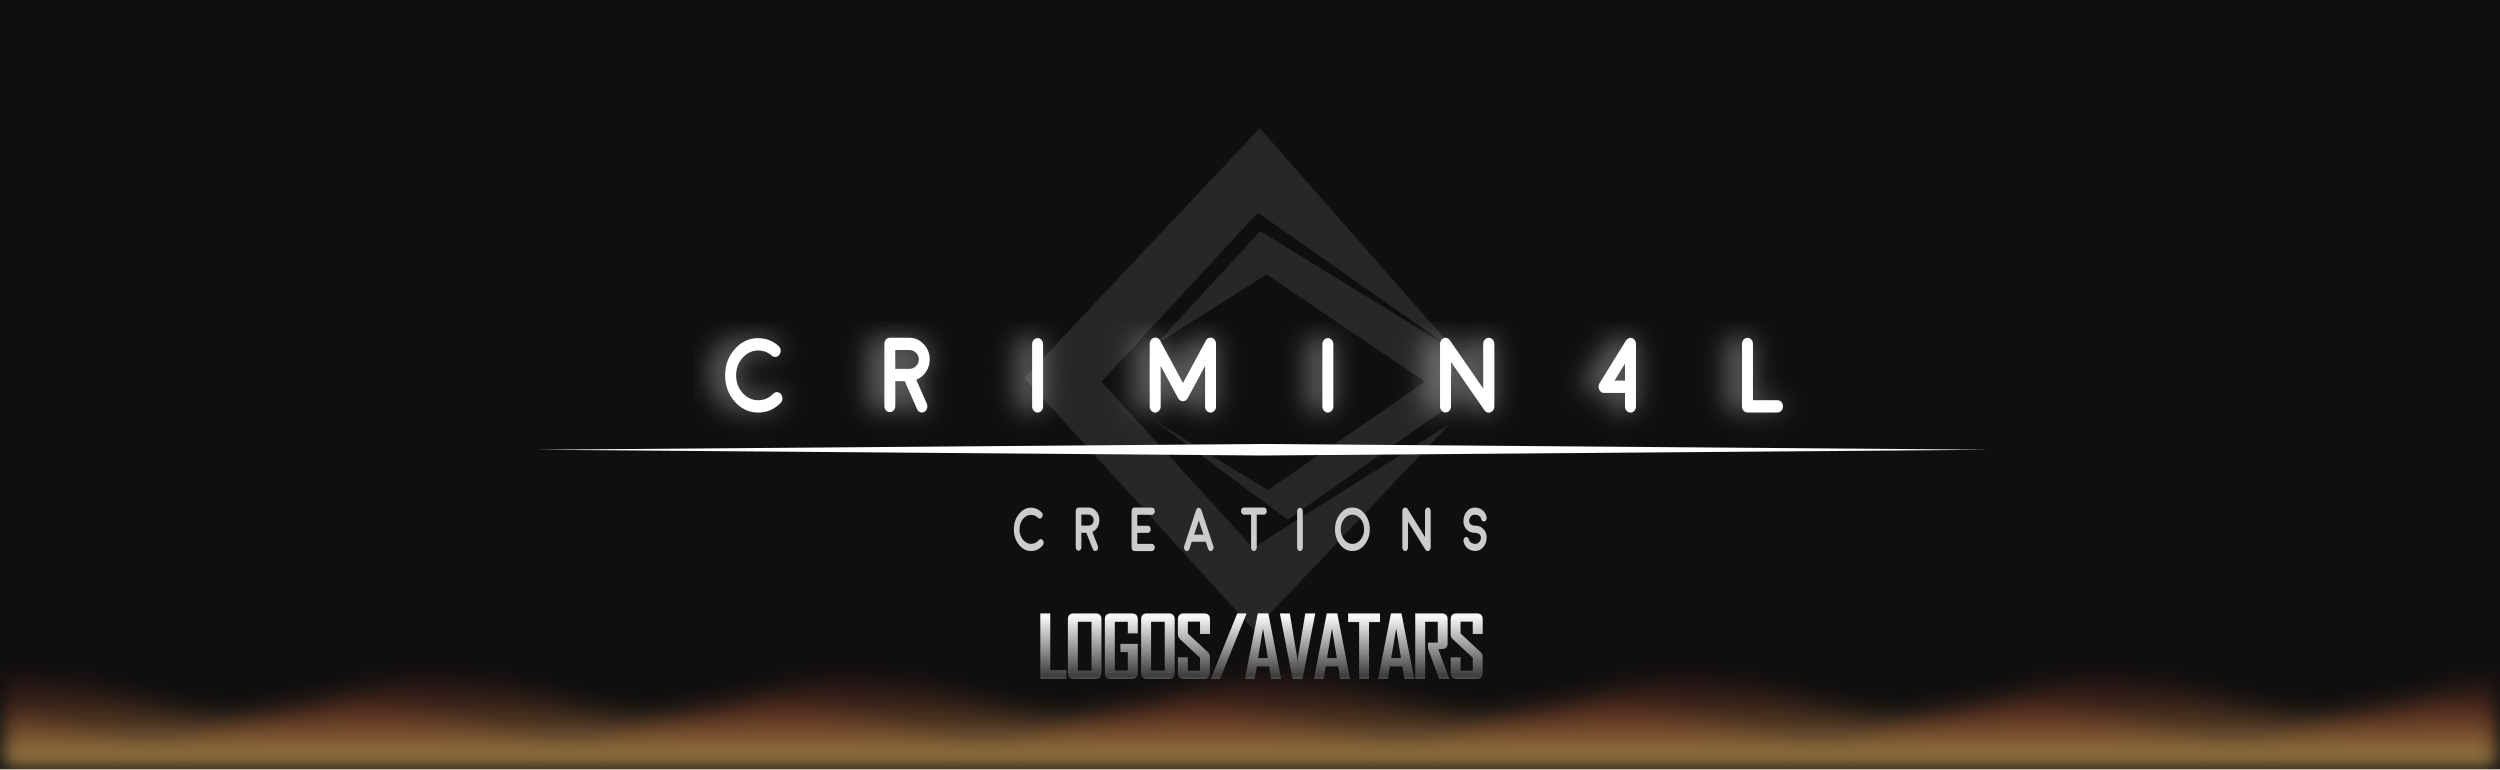
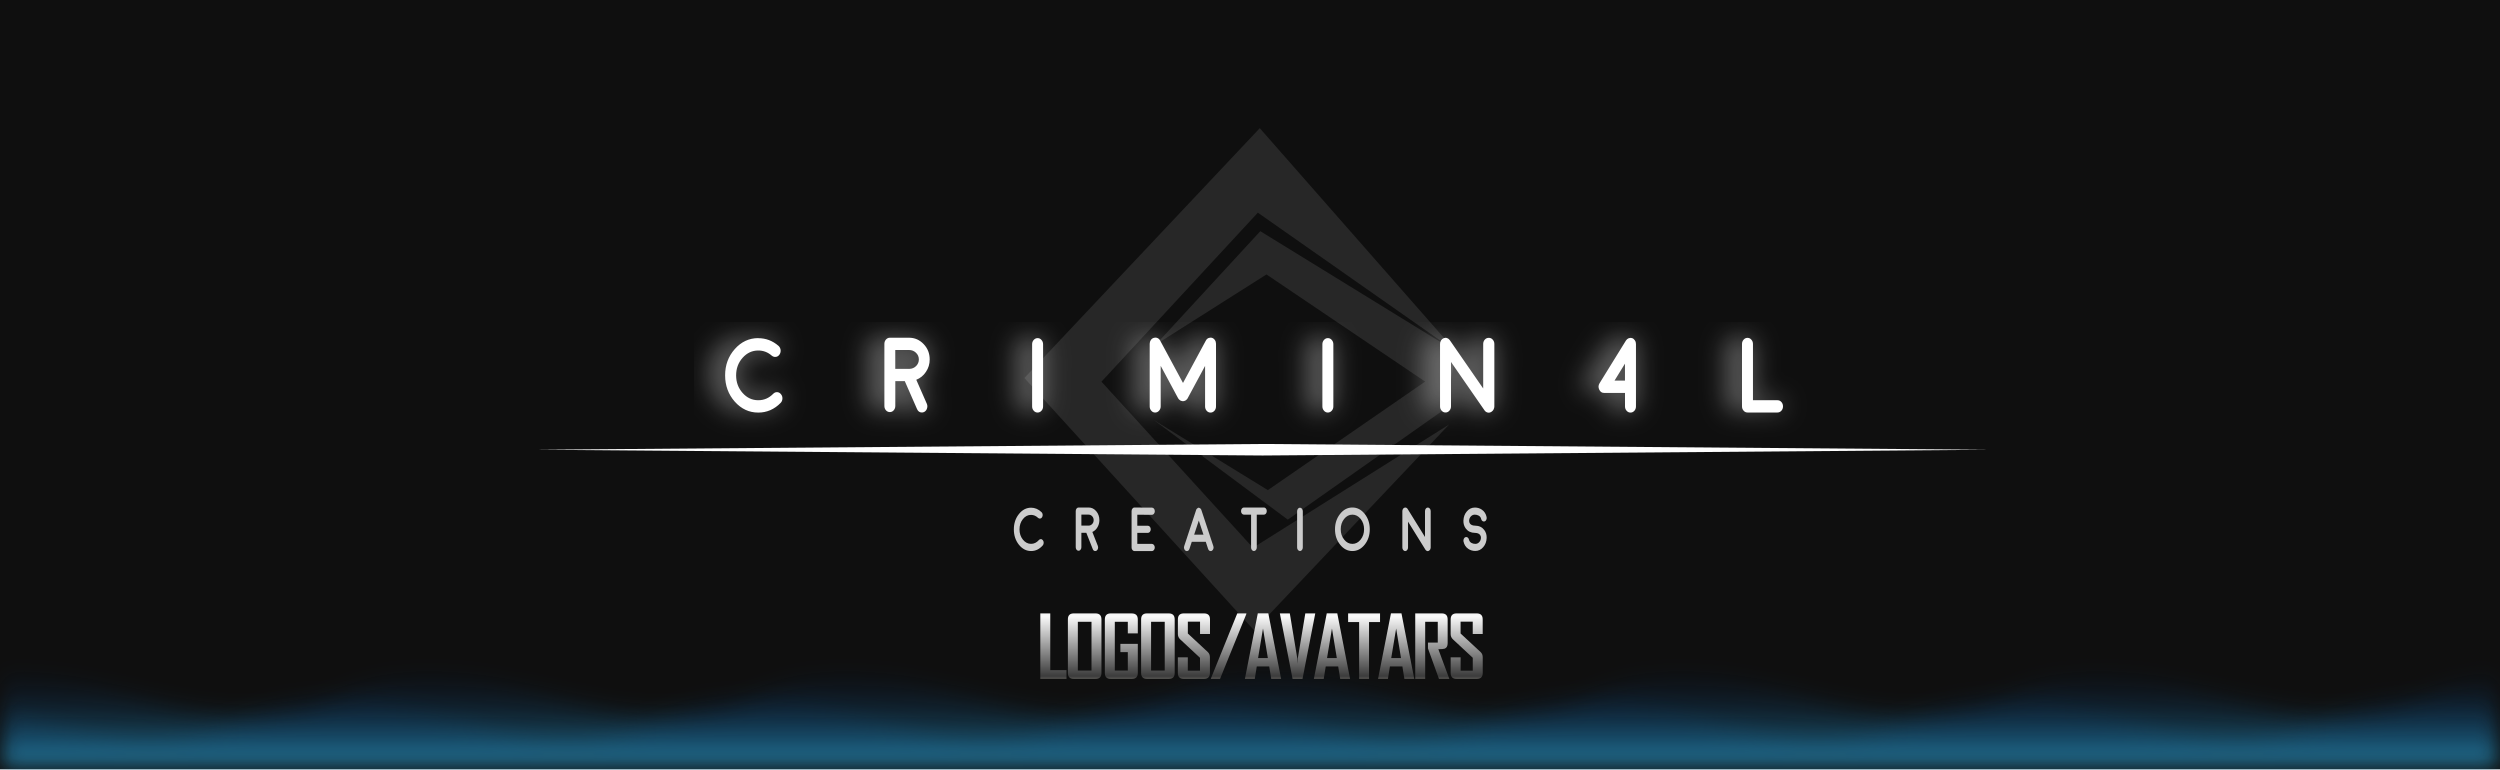
<svg xmlns="http://www.w3.org/2000/svg" height="200" viewBox="0 0 650 200" width="650">
  <defs>
    <filter id="f1" x="0" y="0" width="300%" height="300%">
      <feOffset result="offOut" in="SourceGraphic" dx="0" dy="0" />
      <feGaussianBlur result="blurOut" in="offOut" stdDeviation="5" />
      <feBlend in="SourceGraphic" in2="blurOut" mode="normal" />
    </filter>
    <filter width="160%" height="160%" id="f2" color-interpolation-filters="sRGB" x="-.013" y="-.182">
      <feGaussianBlur stdDeviation="3" />
    </filter>
    <linearGradient id="metalColor" x1="0%" y1="0%" x2="0%" y2="100%">
      <stop offset="0%" style="stop-color:rgb(200,200,200);stop-opacity:1" />
      <stop offset="20%" style="stop-color:rgb(250,250,250);stop-opacity:1" />
      <stop offset="80%" style="stop-color:rgb(60,60,60);stop-opacity:1" />
      <stop offset="100%" style="stop-color:#fff7dd;stop-opacity:1" />
    </linearGradient>
    <linearGradient id="fireColor" x1="0%" y1="0%" x2="0%" y2="100%">
-       <stop offset="0%" style="stop-color:#de432d16" />
-       <stop offset="70%" style="stop-color:#ffdf7066" />
+       <stop offset="0%" style="stop-color:#00266516" />
+       <stop offset="70%" style="stop-color:#31c6ff66" />
      <stop offset="100%" style="stop-color:#ffffffff" />
    </linearGradient>
    <clipPath id="a">
      <path d="m48.47 2.16-4.4 21.62v.06h3.35l.68-4.11h4.25l.68 4.11h3.37l-4.36-21.68zm-44.88.03c-1.36 0-2.05.66-2.05 1.99v4.81c0 .7.25 1.28.74 1.73l6.81 6.15v4.25h-4.15v-4.42h-3.39v5.16c0 1.32.68 1.98 2.05 1.98h6.84c1.37 0 2.06-.66 2.06-1.98v-5.16c0-.73-.25-1.31-.74-1.76l-6.82-6.11v-3.91h4.15v4.08h3.4v-4.84c0-1.31-.69-1.96-2.06-1.96zm10.47 0v21.65h3.4v-21.65zm7.1 0c-1.37 0-2.06.66-2.06 1.99v17.68c0 1.32.67 1.98 2.02 1.98h7.14c1.38 0 2.07-.66 2.07-1.98v-9.61h-5.94v2.75h2.53v6.06h-4.42v-16.09h4.43v3.83h3.41v-4.62c0-1.33-.69-1.99-2.07-1.99zm10.69 0v21.65h3.31v-12.06c0-.38-.07-.9-.22-1.56l5.44 13.62h2.97v-21.65h-3.29v11.78c0 .38.07.9.22 1.56l-5.45-13.34zm24.28 0v2.86h3.74v18.79h3.38v-18.79h3.74v-2.86zm11.43 0v19.67c0 1.32.69 1.98 2.06 1.98h7.21c1.39 0 2.09-.66 2.09-1.98v-19.67h-3.38v18.86h-4.58v-18.86zm12.93 0v21.65h3.4v-18.87h4.28v6.86h-3.34v1.95l3.74 10.05h3.54l-3.75-9.81c1.12 0 1.86-.07 2.21-.21.65-.27.97-.86.97-1.77v-7.86c0-1.33-.68-1.99-2.05-1.99zm12.52 0v21.65h9.42v-2.86h-6.02v-6.79h5.11v-2.81h-5.1v-6.33h5.94v-2.86zm12.54 0c-1.36 0-2.05.66-2.05 1.99v4.81c0 .7.25 1.28.74 1.73l6.81 6.14v4.25h-4.15v-4.41h-3.4v5.16c0 1.32.68 1.98 2.05 1.98h6.84c1.37 0 2.06-.66 2.06-1.98v-5.16c0-.73-.25-1.31-.74-1.76l-6.8-6.11v-3.91h4.15v4.08h3.4v-4.84c0-1.31-.69-1.96-2.06-1.96zm-55.33 4.99 1.66 9.76h-3.32zm6.81 23.28-3.35 17.01v.04h2.56l.52-3.23h3.24l.52 3.23h2.57l-3.33-17.05zm17.93 0-3.35 17.01v.04h2.56l.52-3.23h3.24l.52 3.23h2.57l-3.33-17.05zm16.69 0-3.35 17.01v.04h2.56l.52-3.23h3.24l.52 3.23h2.57l-3.33-17.05zm-91.17.02v17.03h6.81v-2.27h-4.22v-14.76zm8.71 0c-1.03 0-1.54.52-1.54 1.57v13.91c0 1.04.51 1.56 1.54 1.56h5.62c1.05 0 1.57-.52 1.57-1.56v-13.91c0-1.04-.52-1.57-1.57-1.57zm9.64 0c-1.05 0-1.57.52-1.57 1.57v13.91c0 1.04.51 1.56 1.54 1.56h5.45c1.06 0 1.58-.52 1.58-1.56v-7.56h-4.53v2.16h1.93v4.77h-3.38v-12.66h3.38v3.02h2.6v-3.63c0-1.04-.53-1.57-1.58-1.57zm9.4 0c-1.03 0-1.54.52-1.54 1.57v13.91c0 1.04.51 1.56 1.54 1.56h5.62c1.05 0 1.57-.52 1.57-1.56v-13.91c0-1.04-.52-1.57-1.57-1.57zm9.58 0c-1.04 0-1.56.52-1.56 1.57v3.79c0 .55.19 1 .56 1.36l5.19 4.83v3.34h-3.17v-3.47h-2.59v4.06c0 1.04.52 1.56 1.56 1.56h5.21c1.05 0 1.57-.52 1.57-1.56v-4.06c0-.57-.19-1.03-.56-1.38l-5.18-4.81v-3.08h3.17v3.21h2.59v-3.81c0-1.03-.52-1.55-1.57-1.55zm13.88 0-6.84 16.88v.15h2.36l6.84-16.87v-.16zm11.07 0 3.31 17.05h2.58l3.32-17.05h-2.59l-1.95 11.68c-.05.64-.07 1.13-.07 1.46-.03-.64-.05-1.13-.07-1.46l-1.94-11.68zm17.75 0v2.25h2.86v14.78h2.58v-14.78h2.86v-2.25zm17.45 0v17.03h2.59v-14.84h3.27v5.4h-2.55v1.53l2.86 7.91h2.7l-2.86-7.71c.86 0 1.42-.06 1.68-.16.49-.21.74-.67.74-1.39v-6.2c0-1.04-.52-1.57-1.56-1.57zm10.77 0c-1.04 0-1.56.52-1.56 1.57v3.79c0 .55.19 1 .56 1.36l5.19 4.83v3.34h-3.16v-3.47h-2.59v4.06c0 1.04.52 1.56 1.56 1.56h5.21c1.05 0 1.57-.52 1.57-1.56v-4.06c0-.57-.19-1.03-.57-1.38l-5.19-4.81v-3.08h3.16v3.21h2.59v-3.81c0-1.03-.52-1.55-1.57-1.55zm-98.49 2.19h3.55v12.66h-3.55zm19.04 0h3.55v12.66h-3.55zm29.1 1.74 1.26 7.68h-2.54zm17.93 0 1.26 7.68h-2.54zm16.69 0 1.26 7.68h-2.54zm-69.65 17.59-5.29 21.62v.05h4.03l.82-4.11h5.11l.82 4.11h4.05l-5.25-21.67zm-21.04.03v21.64h10.9c1.66 0 2.49-.66 2.49-1.98v-6.43c0-.76-.31-1.35-.94-1.78-.08-.06-.81-.43-2.2-1.11 1.34-.65 2.05-1.01 2.13-1.06.58-.41.87-.98.87-1.71v-5.57c0-1.33-.81-1.99-2.43-1.99zm33 0v21.64h3.98v-12.06c0-.38-.09-.9-.26-1.56l6.54 13.62h3.58v-21.64h-3.98v11.78c0 .38.09.9.26 1.56l-6.55-13.34zm17.23 0v21.64h3.98v-12.06c0-.38-.09-.9-.26-1.56l6.54 13.62h3.58v-21.64h-3.98v11.78c0 .38.09.9.26 1.56l-6.54-13.34zm17.23 0v21.64h11.32v-2.86h-7.24v-6.79h6.14v-2.81h-6.14v-6.32h7.13v-2.86zm14.23 0v21.64h4.08v-18.86h5.15v6.86h-4.01v1.95l4.5 10.05h4.26l-4.5-9.8c1.35 0 2.23-.07 2.65-.21.78-.27 1.17-.86 1.17-1.77v-7.87c0-1.33-.82-1.99-2.46-1.99zm18.99 0c-1.64 0-2.46.66-2.46 1.99v4.81c0 .7.3 1.28.89 1.73l8.18 6.14v4.24h-4.99v-4.41h-4.08v5.16c0 1.32.82 1.98 2.46 1.98h8.22c1.65 0 2.48-.66 2.48-1.98v-5.16c0-.73-.3-1.32-.89-1.76l-8.18-6.11v-3.91h4.99v4.08h4.08v-4.84c0-1.31-.83-1.96-2.48-1.96zm-96.6 2.72h5.11v5.24l-1.97 1.11h-3.14zm19.06 2.27 1.99 9.76h-3.99zm-19.06 6.71h3.21l2.01 1.05v6.17h-5.22zm-.14 16.44-4.83 21.62v.06h3.68l.75-4.11h4.67l.75 4.11h3.7l-4.8-21.69zm10.93.03v21.64h3.63v-12.06c0-.38-.08-.9-.24-1.56l5.98 13.62h3.27v-21.65h-3.63v11.78c0 .38.08.9.24 1.56l-5.98-13.34zm15.74 0v21.64h7.6c1.48 0 2.65-.36 3.52-1.08.87-.73 1.31-1.73 1.31-3v-13.46c0-1.27-.44-2.27-1.31-3-.87-.74-2.05-1.11-3.52-1.11zm22.3 0v21.64h3.59v-10.68c0-.54-.07-1.33-.22-2.35l3.23 11.05h1.9l3.22-11.05c-.15 1-.22 1.79-.22 2.35v10.68h3.59v-21.65h-3.52l-3.92 11.96c-.06.42-.1.75-.1.98-.02-.53-.05-.85-.1-.98l-3.92-11.96zm20.38 0c-1.48 0-2.21.66-2.21 1.99v17.67c0 1.32.74 1.98 2.21 1.98h8.1c1.51 0 2.26-.66 2.26-1.98v-17.68c0-1.33-.75-1.99-2.26-1.99zm13.46 0v21.64h3.73v-18.87h4.7v6.86h-3.67v1.95l4.11 10.05h3.89l-4.11-9.8c1.23 0 2.04-.07 2.42-.21.71-.27 1.07-.86 1.07-1.77v-7.87c0-1.33-.75-1.99-2.25-1.99zm15.17 0v21.64h10.34v-2.86h-6.61v-6.79h5.61v-2.81h-5.61v-6.32h6.52v-2.86zm-67.58 2.78h2.77c1.46 0 2.18.6 2.18 1.81v12.43c0 1.23-.76 1.84-2.28 1.84h-2.68zm40.46 0h5.12v16.07h-5.11zm-68.93 2.21 1.82 9.76h-3.65zm33.45 23.47-3.29 16.64v.04h2.5l.51-3.16h3.17l.51 3.16h2.51l-3.25-16.68zm-40.63.02v2.21h2.79v14.46h2.52v-14.46h2.79v-2.21zm9.17 0v16.66h2.53v-7.47h3.43v7.47h2.55v-16.66h-2.55v6.87h-3.43v-6.87zm10.29 0v16.66h2.54v-14.52h3.19v5.28h-2.49v1.5l2.79 7.74h2.64l-2.79-7.55c.84 0 1.39-.05 1.65-.16.48-.21.72-.66.72-1.36v-6.06c0-1.02-.51-1.53-1.53-1.53zm9.99 0v16.66h7.03v-2.2h-4.49v-5.23h3.81v-2.16h-3.81v-4.87h4.43v-2.21zm18.28 0v16.66h5.17c1 0 1.8-.28 2.39-.83.59-.56.89-1.33.89-2.31v-10.36c0-.98-.3-1.75-.89-2.31-.59-.57-1.39-.85-2.39-.85zm14.51 0v16.66h5.17c1 0 1.8-.28 2.39-.83.59-.56.89-1.33.89-2.31v-10.36c0-.98-.3-1.75-.89-2.31-.59-.57-1.39-.85-2.39-.85zm10.16 0v16.66h7.03v-2.2h-4.49v-5.23h3.81v-2.16h-3.81v-4.87h4.43v-2.21zm10 0c-1.02 0-1.53.51-1.53 1.53v3.71c0 .54.18.98.55 1.33l5.08 4.73v3.27h-3.1v-3.4h-2.53v3.97c0 1.01.51 1.52 1.53 1.52h5.1c1.03 0 1.54-.51 1.54-1.52v-3.97c0-.56-.18-1.01-.55-1.35l-5.08-4.71v-3.01h3.1v3.14h2.53v-3.73c0-1.01-.51-1.51-1.54-1.51zm8.46 0v16.66h2.54v-16.66zm5.94 0c-1.03 0-1.54.51-1.54 1.53v13.61c0 1.01.5 1.52 1.51 1.52h5.33c1.03 0 1.55-.51 1.55-1.52v-7.4h-4.43v2.12h1.88v4.66h-3.3v-12.38h3.3v2.95h2.54v-3.56c0-1.02-.51-1.53-1.55-1.53zm8.62 0v16.66h2.47v-9.28c0-.29-.06-.69-.16-1.2l4.06 10.48h2.21v-16.66h-2.47v9.07c0 .29.05.69.16 1.2l-4.06-10.27zm-55.15 2.14h1.88c.99 0 1.48.46 1.48 1.39v9.57c0 .94-.52 1.42-1.55 1.42h-1.82zm14.51 0h1.88c.99 0 1.48.46 1.48 1.39v9.57c0 .94-.52 1.42-1.55 1.42h-1.82zm-22.84 1.7 1.23 7.52h-2.48zm5.54 19.64-4.4 21.62v.06h3.35l.68-4.11h4.25l.68 4.11h3.37l-4.37-21.67zm-44.88.03c-1.36 0-2.05.66-2.05 1.99v4.81c0 .7.25 1.28.74 1.73l6.81 6.14v4.25h-4.16v-4.41h-3.39v5.16c0 1.32.68 1.98 2.05 1.98h6.84c1.37 0 2.06-.66 2.06-1.98v-5.16c0-.73-.25-1.31-.74-1.76l-6.81-6.11v-3.91h4.14v4.08h3.4v-4.84c0-1.31-.69-1.96-2.06-1.96zm10.47 0v21.64h3.4v-21.64zm7.1 0c-1.37 0-2.06.66-2.06 1.99v17.67c0 1.32.67 1.98 2.02 1.98h7.14c1.38 0 2.07-.66 2.07-1.98v-9.61h-5.94v2.75h2.53v6.06h-4.43v-16.08h4.43v3.83h3.41v-4.62c0-1.33-.69-1.99-2.07-1.99zm10.69 0v21.64h3.31v-12.06c0-.38-.07-.9-.22-1.56l5.44 13.62h2.97v-21.64h-3.31v11.78c0 .38.07.9.22 1.56l-5.44-13.34zm24.28 0v2.86h3.74v18.78h3.38v-18.78h3.74v-2.86zm11.43 0v19.66c0 1.32.69 1.98 2.06 1.98h7.21c1.39 0 2.09-.66 2.09-1.98v-19.66h-3.4v18.86h-4.57v-18.86zm12.93 0v21.64h3.4v-18.86h4.28v6.86h-3.34v1.95l3.74 10.05h3.54l-3.75-9.81c1.12 0 1.86-.07 2.21-.21.65-.27.97-.86.97-1.77v-7.87c0-1.33-.68-1.99-2.05-1.99zm12.52 0v21.64h9.42v-2.86h-6.02v-6.79h5.11v-2.8h-5.11v-6.32h5.94v-2.86zm12.54 0c-1.36 0-2.05.66-2.05 1.99v4.81c0 .7.25 1.28.74 1.73l6.81 6.14v4.25h-4.15v-4.41h-3.4v5.16c0 1.32.68 1.98 2.05 1.98h6.84c1.37 0 2.06-.66 2.06-1.98v-5.16c0-.73-.25-1.31-.74-1.76l-6.81-6.11v-3.91h4.15v4.08h3.4v-4.84c0-1.31-.69-1.96-2.06-1.96zm-55.33 4.99 1.66 9.76h-3.32z" transform="translate(0 -26)">
        <animateTransform attributeName="transform" attributeType="XML" type="translate" values="0 -130;                                   0 -130;                                   0 -104;                                   0 -104;                                   0 -78;                                   0 -78;                                   0 -52;                                   0 -52;                                   0 -26;                                   0 -26;                                   0 0" dur="7.5s" repeatCount="indefinite" />
      </path>
    </clipPath>
  </defs>
  <rect fill="#0f0f0f" width="650" height="200" />
  <path fill="url(#fireColor)" filter="url(#f2)" d="m -90.809,172.879 c -7.131,-0.007 -14.323,1.283 -21.67,4.782 V 204 h 434.018 434.018 v -26.339 c -39.924,19.105 -72.336,-17.228 -108.505,0 -39.924,19.105 -72.336,-17.228 -108.505,0 -39.924,19.105 -72.336,-17.228 -108.505,0 -39.924,19.105 -72.336,-17.228 -108.505,0 -39.924,19.105 -72.336,-17.228 -108.505,0 -39.924,19.105 -72.336,-17.228 -108.505,0 -39.924,19.105 -72.336,-17.228 -108.505,0 -31.815,15.225 -58.859,-4.755 -86.835,-4.782 z" transform="translate(-14.5893 3.22712)">
    <animateTransform attributeName="transform" attributeType="XML" type="translate" values="0 0;                                   -54.25 12" dur="6s" repeatCount="indefinite" calcMode="lineal" />
  </path>
  <path fill="url(#fireColor)" filter="url(#f2)" d="m -90.809,172.879 c -7.131,-0.007 -14.323,1.283 -21.67,4.782 V 204 h 434.018 434.018 v -26.339 c -39.924,19.105 -72.336,-17.228 -108.505,0 -39.924,19.105 -72.336,-17.228 -108.505,0 -39.924,19.105 -72.336,-17.228 -108.505,0 -39.924,19.105 -72.336,-17.228 -108.505,0 -39.924,19.105 -72.336,-17.228 -108.505,0 -39.924,19.105 -72.336,-17.228 -108.505,0 -39.924,19.105 -72.336,-17.228 -108.505,0 -31.815,15.225 -58.859,-4.755 -86.835,-4.782 z" transform="translate(-39.6607 8.77288)">
    <animateTransform attributeName="transform" attributeType="XML" type="translate" values="-54.25 12; 0 0" dur="6s" repeatCount="indefinite" calcMode="lineal" />
  </path>
  <path fill="#272727" d="M 327.541 33.324 L 266.336 98.281 L 326.082 163.898 L 376.787 110.348 L 325.773 142.42 L 286.379 99.236 L 327.037 55.295 L 378.555 91.408 L 327.541 33.324 z M 378.555 91.408 L 327.678 60.107 L 300.535 89.572 L 329.285 71.357 L 370.535 99.215 L 329.643 127.428 L 300 109.215 L 334.822 135.107 L 375.904 106.189 L 378.555 91.408 z " />
  <path fill="#fff" d="m 139.355,116.932 188.929,1.5 188.929,-1.5 -188.929,-1.5 z" />
  <path fill="#ccc" d="m280.42 131.95c-.2 0-.37.09-.52.28-.14.18-.21.4-.21.65v9.4c0 .25.07.47.21.65.15.18.32.27.52.27.21 0 .38-.09.52-.27.15-.18.22-.4.22-.65v-3.76h1.28l1.67 4.23c.13.35.35.52.66.52.11 0 .22-.03.33-.09.18-.12.31-.3.37-.54.07-.24.06-.48-.03-.7l-1.43-3.63c.54-.24.98-.63 1.31-1.19.34-.56.52-1.19.52-1.88 0-.91-.27-1.68-.82-2.33-.55-.64-1.21-.96-1.98-.96zm14.53 0c-.21 0-.38.09-.52.28-.15.18-.22.4-.22.66v9.46c0 .26.07.48.22.65.14.18.32.28.52.28h4.55c.21 0 .38-.09.52-.28.15-.18.22-.4.22-.65 0-.26-.07-.48-.22-.66-.14-.18-.32-.28-.52-.28h-3.8v-2.86h2.74c.21 0 .38-.09.53-.27s.22-.41.22-.66c0-.26-.07-.48-.22-.66s-.32-.27-.53-.27h-2.74v-2.86l3.8.02h.01c.21 0 .38-.09.52-.28.15-.18.22-.4.22-.65 0-.26-.07-.48-.21-.66-.15-.18-.32-.28-.53-.28l-4.55-.02zm28.46 0c-.21 0-.38.09-.53.28-.14.18-.21.4-.21.65 0 .26.07.48.21.65.15.18.32.28.53.28h1.87v8.53c0 .26.07.48.22.66.14.18.32.27.52.27.21 0 .38-.09.52-.27.15-.18.22-.4.22-.66v-8.53h1.87c.2 0 .38-.09.52-.28.14-.18.21-.4.21-.65 0-.26-.07-.48-.21-.65-.15-.18-.32-.28-.52-.28zm28.21 0c-1.25 0-2.31.55-3.19 1.66s-1.33 2.44-1.33 4 .44 2.89 1.33 4c.88 1.11 1.94 1.66 3.19 1.66s2.31-.55 3.2-1.66c.88-1.1 1.32-2.44 1.32-4s-.44-2.89-1.32-4c-.88-1.1-1.95-1.66-3.2-1.66zm13.71.01c-.08 0-.15.02-.22.06-.15.06-.27.17-.36.34-.09.16-.14.34-.14.54v9.45c0 .26.07.48.22.65.14.18.32.28.52.28.21 0 .38-.09.52-.28.15-.18.22-.4.22-.65v-6.72l4.52 7.29v.01h.01c.01.02.03.04.04.06v.01l.01.01c.02.02.04.04.06.06 0 .01.01.01.03.02.02.02.03.03.04.04 0 .01.01.01.02.02s.03.01.04.02.02.02.03.02c.01.01.03.02.05.02.01.01.02.02.03.02.01.01.03.01.05.02s.03.01.03.01c.02.01.04.01.06.02s.02.01.01 0c.03.01.06.01.08.01.03 0 .07 0 .11-.01l.02-.01c.04-.01.07-.02.11-.03l.01-.01c.03-.02.07-.04.1-.06h.01c.03-.02.06-.05.09-.08l.01-.01c.02-.02.02-.02.01-.01.01-.01.02-.02.03-.03.02-.02.03-.03.03-.03s.01-.01.03-.03c.01-.02.02-.03.03-.03l.02-.03c.01-.02.02-.04.03-.05l.02-.02c.01-.02.02-.04.02-.05l.02-.04.01-.04c0-.01.01-.03.01-.05.01-.02.01-.03.01-.04s.01-.02.01-.05l.01-.04c0-.01.01-.03.01-.05s.01-.04.01-.05v-.04c0-.02.01-.04.01-.05v-9.46c0-.26-.07-.48-.22-.65-.14-.18-.32-.28-.52-.28-.21 0-.38.09-.53.28-.14.18-.21.4-.21.65v6.73l-4.52-7.3c-.1-.16-.22-.26-.37-.32-.08-.03-.15-.04-.23-.04zm18.1.01c-.79 0-1.47.32-2.04.98-.57.65-.86 1.45-.9 2.4-.03.79.18 1.49.63 2.09.55.72 1.33 1.09 2.36 1.11h.01.01.01c.61.01 1.05.19 1.31.54.16.22.24.46.23.73-.02.45-.17.83-.45 1.13-.28.31-.62.46-1.01.46s-.73-.09-1.03-.26c-.34-.2-.54-.48-.62-.83-.05-.25-.16-.43-.34-.57-.18-.13-.36-.16-.56-.1s-.35.2-.45.43c-.1.22-.13.45-.08.7.18.84.59 1.48 1.24 1.92.54.37 1.15.55 1.84.55.79 0 1.47-.33 2.04-.98s.86-1.45.9-2.39c.03-.8-.18-1.5-.63-2.09-.55-.73-1.33-1.1-2.36-1.12h-.03c-.61-.01-1.05-.19-1.31-.53-.16-.22-.24-.47-.23-.74.02-.45.16-.82.45-1.13s.63-.46 1.02-.46.73.09 1.03.26c.34.2.55.48.62.83.05.25.16.43.34.57.18.13.36.16.56.1s.35-.2.45-.43c.1-.22.13-.45.08-.7-.18-.84-.59-1.48-1.24-1.93-.54-.37-1.15-.55-1.84-.55zm-115.34.03c-1.24 0-2.3.55-3.18 1.66-.88 1.1-1.31 2.43-1.31 3.98s.44 2.88 1.31 3.98c.88 1.1 1.94 1.65 3.18 1.65 1.16 0 2.17-.49 3.03-1.47.15-.17.23-.39.24-.65s-.06-.48-.2-.67-.31-.3-.52-.31-.38.07-.54.25c-.57.65-1.25.98-2.03.98-.83 0-1.53-.37-2.12-1.1-.59-.74-.88-1.62-.88-2.66s.29-1.93.88-2.67 1.29-1.1 2.12-1.1c.68 0 1.29.26 1.83.78.16.15.35.21.55.18s.37-.15.49-.35c.13-.21.18-.44.15-.7-.03-.25-.12-.46-.28-.61-.81-.78-1.72-1.17-2.74-1.17zm43.53 0-.03.01c-.02.01-.04.01-.04.01l-.03.01c-.03.01-.04.02-.04.02-.01.01-.02.01-.04.02-.03.02-.03.02-.02.02.01-.01 0 0-.02.02-.02.01-.04.02-.04.02s-.02.01-.04.03l-.03.02c0 .01-.01.02-.03.03-.02.02-.03.02-.03.02s-.01.01-.03.03c-.01.01-.02.02-.03.02 0 .01-.01.02-.03.04-.01.02-.02.03-.02.03 0 .01-.01.02-.03.03-.01.02-.02.03-.02.04s-.01.02-.03.04l-.01.04c-.01.03-.02.05-.03.08l-2.31 7v.01l-.8 2.4c-.08.24-.08.47 0 .71s.21.41.4.51c.09.05.19.07.28.07.33 0 .56-.19.69-.58l.6-1.83h3.64l.6 1.83c.13.38.35.58.69.58.1 0 .19-.02.28-.07.19-.1.32-.27.4-.51s.08-.47 0-.71l-.8-2.4v-.01l-2.32-7c-.01-.03-.02-.05-.03-.08 0-.01-.01-.02-.02-.04s-.02-.03-.02-.04-.01-.02-.03-.04l-.02-.03c0-.01-.01-.02-.03-.04-.01-.02-.02-.03-.02-.03-.01-.01-.02-.02-.03-.03-.01-.02-.02-.02-.03-.02 0-.01-.01-.02-.03-.03l-.03-.02c0-.01-.02-.02-.04-.03-.02-.02-.03-.02-.03-.02-.04-.03-.09-.05-.14-.07.01 0 0 0-.03-.01-.02-.01-.03-.02-.04-.02l-.03-.01-.04-.01h-.04-.04-.03zm26.37 0c-.21 0-.38.09-.52.28-.15.18-.22.4-.22.65v9.41c0 .26.07.48.22.65.14.18.32.28.52.28.21 0 .38-.09.52-.28.15-.18.22-.4.22-.65v-9.41c0-.26-.07-.48-.22-.65-.14-.18-.32-.28-.52-.28zm-56.83 1.8h1.86c.36 0 .68.14.94.42s.39.62.39 1.02c0 .38-.12.72-.37.99s-.55.42-.91.43h-1.91zm70.46.01c.83 0 1.55.37 2.15 1.11.59.75.89 1.64.89 2.69s-.3 1.94-.89 2.68c-.6.75-1.31 1.12-2.15 1.12-.83 0-1.55-.37-2.14-1.12-.6-.74-.89-1.64-.89-2.68 0-1.05.3-1.94.89-2.69.59-.74 1.3-1.11 2.14-1.11zm-39.93 1.54 1.21 3.66h-2.42z" />
  <g transform="translate(270 155)">
    <path clip-path="url(#a)" fill="url(#metalColor)" d="m0 0h116v26h-116z" />
  </g>
  <path fill="#ffffff" filter="url(#f2)" opacity="0.3" d="m297.56 87.52c-2.99 1.87-.89 6.82-1.52 10.02.63 3.11-1.91 9.78 2.93 9.36 2.52.62 5.67-.17 5.24-2.97 2.03-.03 4.12.26 6.17-.07-.75 4.16 3.92 2.94 6.55 3.14 2.84-2.48.81-7.53 1.42-11.14-.29-3.13 1.51-9.46-3.64-8.29-4.47-1.22-5.49 3.64-7.33 6.66-2.03-.92-2.38-7.75-6.46-6.65-1.13-.08-2.29.15-3.37-.05zm-69.09.03c-2.82 2.49-.8 7.53-1.41 11.15.18 3.22-1.35 9.29 3.73 8.14 3.62 1.12 3.86-3.41 6.03.16 2.23-.44 7.46 1.39 6.18-2.8-6.27-6.02 6.16-11.01-2.33-16.24-3.98-.81-8.14-.24-12.19-.41zm144.44.03c-2.8 2.28-.78 7.17-1.4 10.58.42 3.21-1.69 9.62 3.43 8.84 3.02.68 5.45-1.06 4.55-4.4-.14-3.02 2.56 3.01 3.65 3.92 1.7.94 3.86.22 5.79.48 3.04-.04 1.41-4.27 1.79-6.07-.24-4.27.51-8.73-.42-12.88-2.21-.85-4.97-.59-7.15 0-.21 5.7-.76 5.43-3.61.66-1.29-2.15-4.63-.55-6.64-1.14zm78.56 0c-2.85 2.49-.81 7.53-1.43 11.14.08 3.41-1.24 9.59 4.13 8.28 3.72-.29 7.7.58 11.24-.47 1.54-4.93-6.1-1.34-7.4-3.28-.28-5.04.56-10.28-.42-15.19-1.86-1.01-4.15-.12-6.13-.47zm-30.44.01c-3.49 2.99-5.24 7.99-8.03 11.79-1.23 5.4 8.72-.53 6.61 5.31-.01 3.5 4.21 1.94 6.55 2.31 2.83-2.48.81-7.53 1.42-11.14-.28-3.12 1.5-9.41-3.64-8.23-.99-.05-1.96.19-2.92-.05zm-226.75.06c-12.22.08-10.67 21.28 1.52 19.33 3.63.21 10.3.07 9.51-4.76-2.63-.91-6.26-.98-8.45.91-6.5-4.16-2.15-13.82 4.71-10.64 5.84 1.1 2.39-6.31-2.51-4.84-1.59 0-3.18.02-4.77 0zm72.63 0c-2.85 2.48-.81 7.53-1.43 11.14.18 3.22-1.35 9.32 3.74 8.17 3.32.94 5-1.78 4.23-4.92-.25-4.62.52-9.42-.42-13.91-1.86-1.01-4.15-.12-6.13-.47zm75.46 0c-2.83 2.49-.81 7.52-1.42 11.14.18 3.22-1.35 9.31 3.73 8.17 3.32.94 5.01-1.78 4.24-4.92-.25-4.62.52-9.42-.42-13.91-1.87-1.01-4.15-.12-6.13-.47zm-107.35 3.6c2.51 3.75-1.16 5.57 0 0z" transform="translate(-1.68927 0)">
    <animateTransform attributeName="transform" attributeType="XML" type="translate" values="-3 0;                                   3 0;                                  -3 0" dur="7.2s" repeatCount="indefinite" calcMode="ease" />
    <animate attributeName="opacity" values="0.2;0.4; 0.2" dur="3.6s" begin="0s" repeatCount="indefinite" fill="freeze" calcMode="ease" />
  </path>
  <path fill="#ffffff" d="m231.36 87.81c-.39 0-.73.16-1.01.47-.27.31-.41.68-.41 1.13v16.14c0 .43.13.81.41 1.13.28.31.62.46 1.01.46s.73-.15 1-.46c.28-.32.42-.69.42-1.13v-6.46h2.46l3.19 7.27c.26.6.68.89 1.27.89.22 0 .42-.05.62-.16.35-.2.59-.51.71-.92.13-.42.11-.81-.06-1.2l-2.74-6.23c1.04-.41 1.87-1.09 2.51-2.05.66-.97.98-2.04.98-3.23 0-1.56-.52-2.9-1.58-4-1.05-1.1-2.31-1.65-3.8-1.65zm68.62.03c-.31.1-.57.29-.77.58-.19.28-.29.6-.29.96v16.29c0 .44.14.81.42 1.12.27.32.61.47 1 .47s.73-.16 1.01-.47.43-.68.43-1.12v-10.55l4.49 8.35c.01 0 .02 0 .02.01v.02c.01 0 .01.01.01.02l.02.02c.02.05.04.07.06.09 0 .01 0 .03.02.06.03.03.05.05.06.07.01.01.03.03.05.05.02.03.03.04.05.05.02.02.05.04.08.07.02.03.04.04.04.03.02.03.05.05.08.07l.01.02.02.01h.01c.02.02.06.04.1.06.02.02.03.02.03.02.02.01.04.03.08.05.05.02.07.02.05.01-.01 0 0 .01.05.02.1.04.21.06.32.07.05.01.06.02.05.02h.03c.2.01.39-.03.58-.12.04-.02.07-.03.08-.03-.01 0 0-.01.03-.02.04-.02.07-.04.08-.06h.02l.02-.01c.01 0 .01-.01.01-.02.03-.02.06-.03.08-.05l.04-.05c.03-.03.06-.05.08-.07.01-.01.02-.03.05-.05.02-.03.03-.04.05-.05.01-.01.03-.03.06-.07l.04-.06c.01-.02.03-.04.05-.09l.01-.02.02-.02.01-.02v-.01l4.5-8.35v10.54c0 .44.14.81.41 1.12.28.32.62.47 1.01.47s.73-.16 1.01-.47c.27-.31.41-.68.41-1.12v-16.3c0-.36-.09-.68-.29-.96-.19-.29-.44-.48-.74-.58-.31-.09-.62-.07-.92.05-.3.14-.53.35-.69.66l-5.94 11.02-5.94-11.02c-.17-.31-.4-.53-.7-.66s-.6-.14-.9-.05zm87.07 0c-.39 0-.73.16-1.01.47-.27.31-.41.68-.41 1.12v11.57l-8.68-12.55c-.19-.27-.42-.45-.71-.55-.3-.1-.58-.09-.86.02-.29.11-.53.31-.71.59-.18.27-.26.57-.26.92v16.23c0 .44.14.81.42 1.12.27.32.61.47 1.01.47.39 0 .73-.16 1-.47.28-.31.42-.68.42-1.12v-11.55l8.68 12.53v.02h.01c.02.04.06.08.09.11v.02l.01.01c.03.04.07.08.11.11.01.01.03.02.05.04.03.03.06.05.08.07.01.01.03.03.05.05.02.01.05.02.08.04.02.02.03.03.05.03.02.02.06.03.1.04.02.02.04.03.05.03.02.01.05.01.09.02.04.02.06.02.05.02.03.01.07.02.12.03.03.01.04.01.03 0 .06.01.1.01.15.01.06 0 .14 0 .21-.01l.03-.02c.07-.01.15-.03.21-.05l.02-.02c.06-.03.13-.06.2-.1h.01c.06-.04.12-.08.19-.14l.01-.02c.03-.03.04-.03.02-.01.02-.01.04-.03.06-.06.03-.03.05-.04.05-.05.01 0 .03-.02.05-.05s.03-.04.05-.05l.04-.06c.02-.04.03-.06.05-.08l.04-.05c.02-.04.02-.06.03-.08l.04-.07.02-.07c.01-.02.02-.04.03-.08.02-.04.03-.06.03-.07.01-.01.01-.04.02-.08l.02-.07c.01-.02.01-.05.01-.08.01-.04.02-.06.02-.08v-.07c.01-.04.01-.06.01-.08v-16.26c0-.44-.14-.81-.42-1.12-.27-.32-.61-.47-1-.47zm67.3 0c-.39 0-.73.16-1.01.47s-.42.68-.42 1.12v16.23c0 .44.14.81.42 1.12.27.32.61.47 1.01.47h7.81c.39 0 .73-.16 1.01-.47.27-.31.41-.68.41-1.12s-.14-.82-.41-1.13c-.28-.32-.62-.47-1.01-.47h-6.39v-14.63c0-.44-.14-.81-.42-1.12-.27-.32-.61-.47-1-.47zm-257.2.07c-2.37 0-4.41.94-6.1 2.84-1.68 1.89-2.52 4.17-2.52 6.84 0 2.66.84 4.95 2.52 6.85 1.69 1.89 3.73 2.83 6.1 2.83 2.23 0 4.17-.84 5.82-2.52.29-.3.44-.67.46-1.11s-.11-.82-.38-1.15-.59-.51-.98-.53-.74.12-1.03.42c-1.09 1.12-2.39 1.68-3.89 1.68-1.59 0-2.95-.63-4.07-1.89-1.13-1.26-1.69-2.79-1.69-4.57 0-1.79.56-3.31 1.69-4.58 1.13-1.26 2.49-1.89 4.07-1.89 1.31 0 2.48.44 3.51 1.34.31.26.67.37 1.07.32.39-.05.7-.26.94-.61s.33-.75.29-1.19c-.06-.43-.24-.79-.54-1.06-1.55-1.34-3.3-2-5.26-2zm72.63 0c-.39 0-.73.16-1.01.47s-.42.68-.42 1.12v16.17c0 .44.14.81.42 1.12.27.32.61.47 1.01.47.39 0 .73-.16 1-.47.28-.31.42-.68.42-1.12v-16.17c0-.44-.14-.81-.42-1.12-.27-.32-.61-.47-1-.47zm75.46 0c-.39 0-.73.16-1 .47-.28.31-.42.68-.42 1.12v16.17c0 .44.14.81.42 1.12.27.32.61.47 1 .47s.73-.16 1.01-.47.42-.68.42-1.12v-16.17c0-.44-.14-.81-.42-1.12-.27-.32-.61-.47-1.01-.47zm79.11.01c-.3-.1-.6-.09-.89.02-.29.12-.53.31-.71.59l-6.87 11.12c-.32.52-.35 1.07-.08 1.65.27.57.68.86 1.26.86h5.44v3.52c0 .44.14.81.42 1.12.28.32.62.47 1.01.47s.73-.16 1.01-.47c.27-.31.41-.68.41-1.12v-16.23c0-.35-.09-.67-.28-.95-.18-.28-.41-.48-.71-.59zm-191.58 3.08h3.58c.7 0 1.3.24 1.8.71.5.48.75 1.06.75 1.75 0 .66-.24 1.23-.71 1.71-.48.47-1.06.72-1.74.74h-3.68zm189.72 3.55v4.4h-2.71z" />
</svg>
